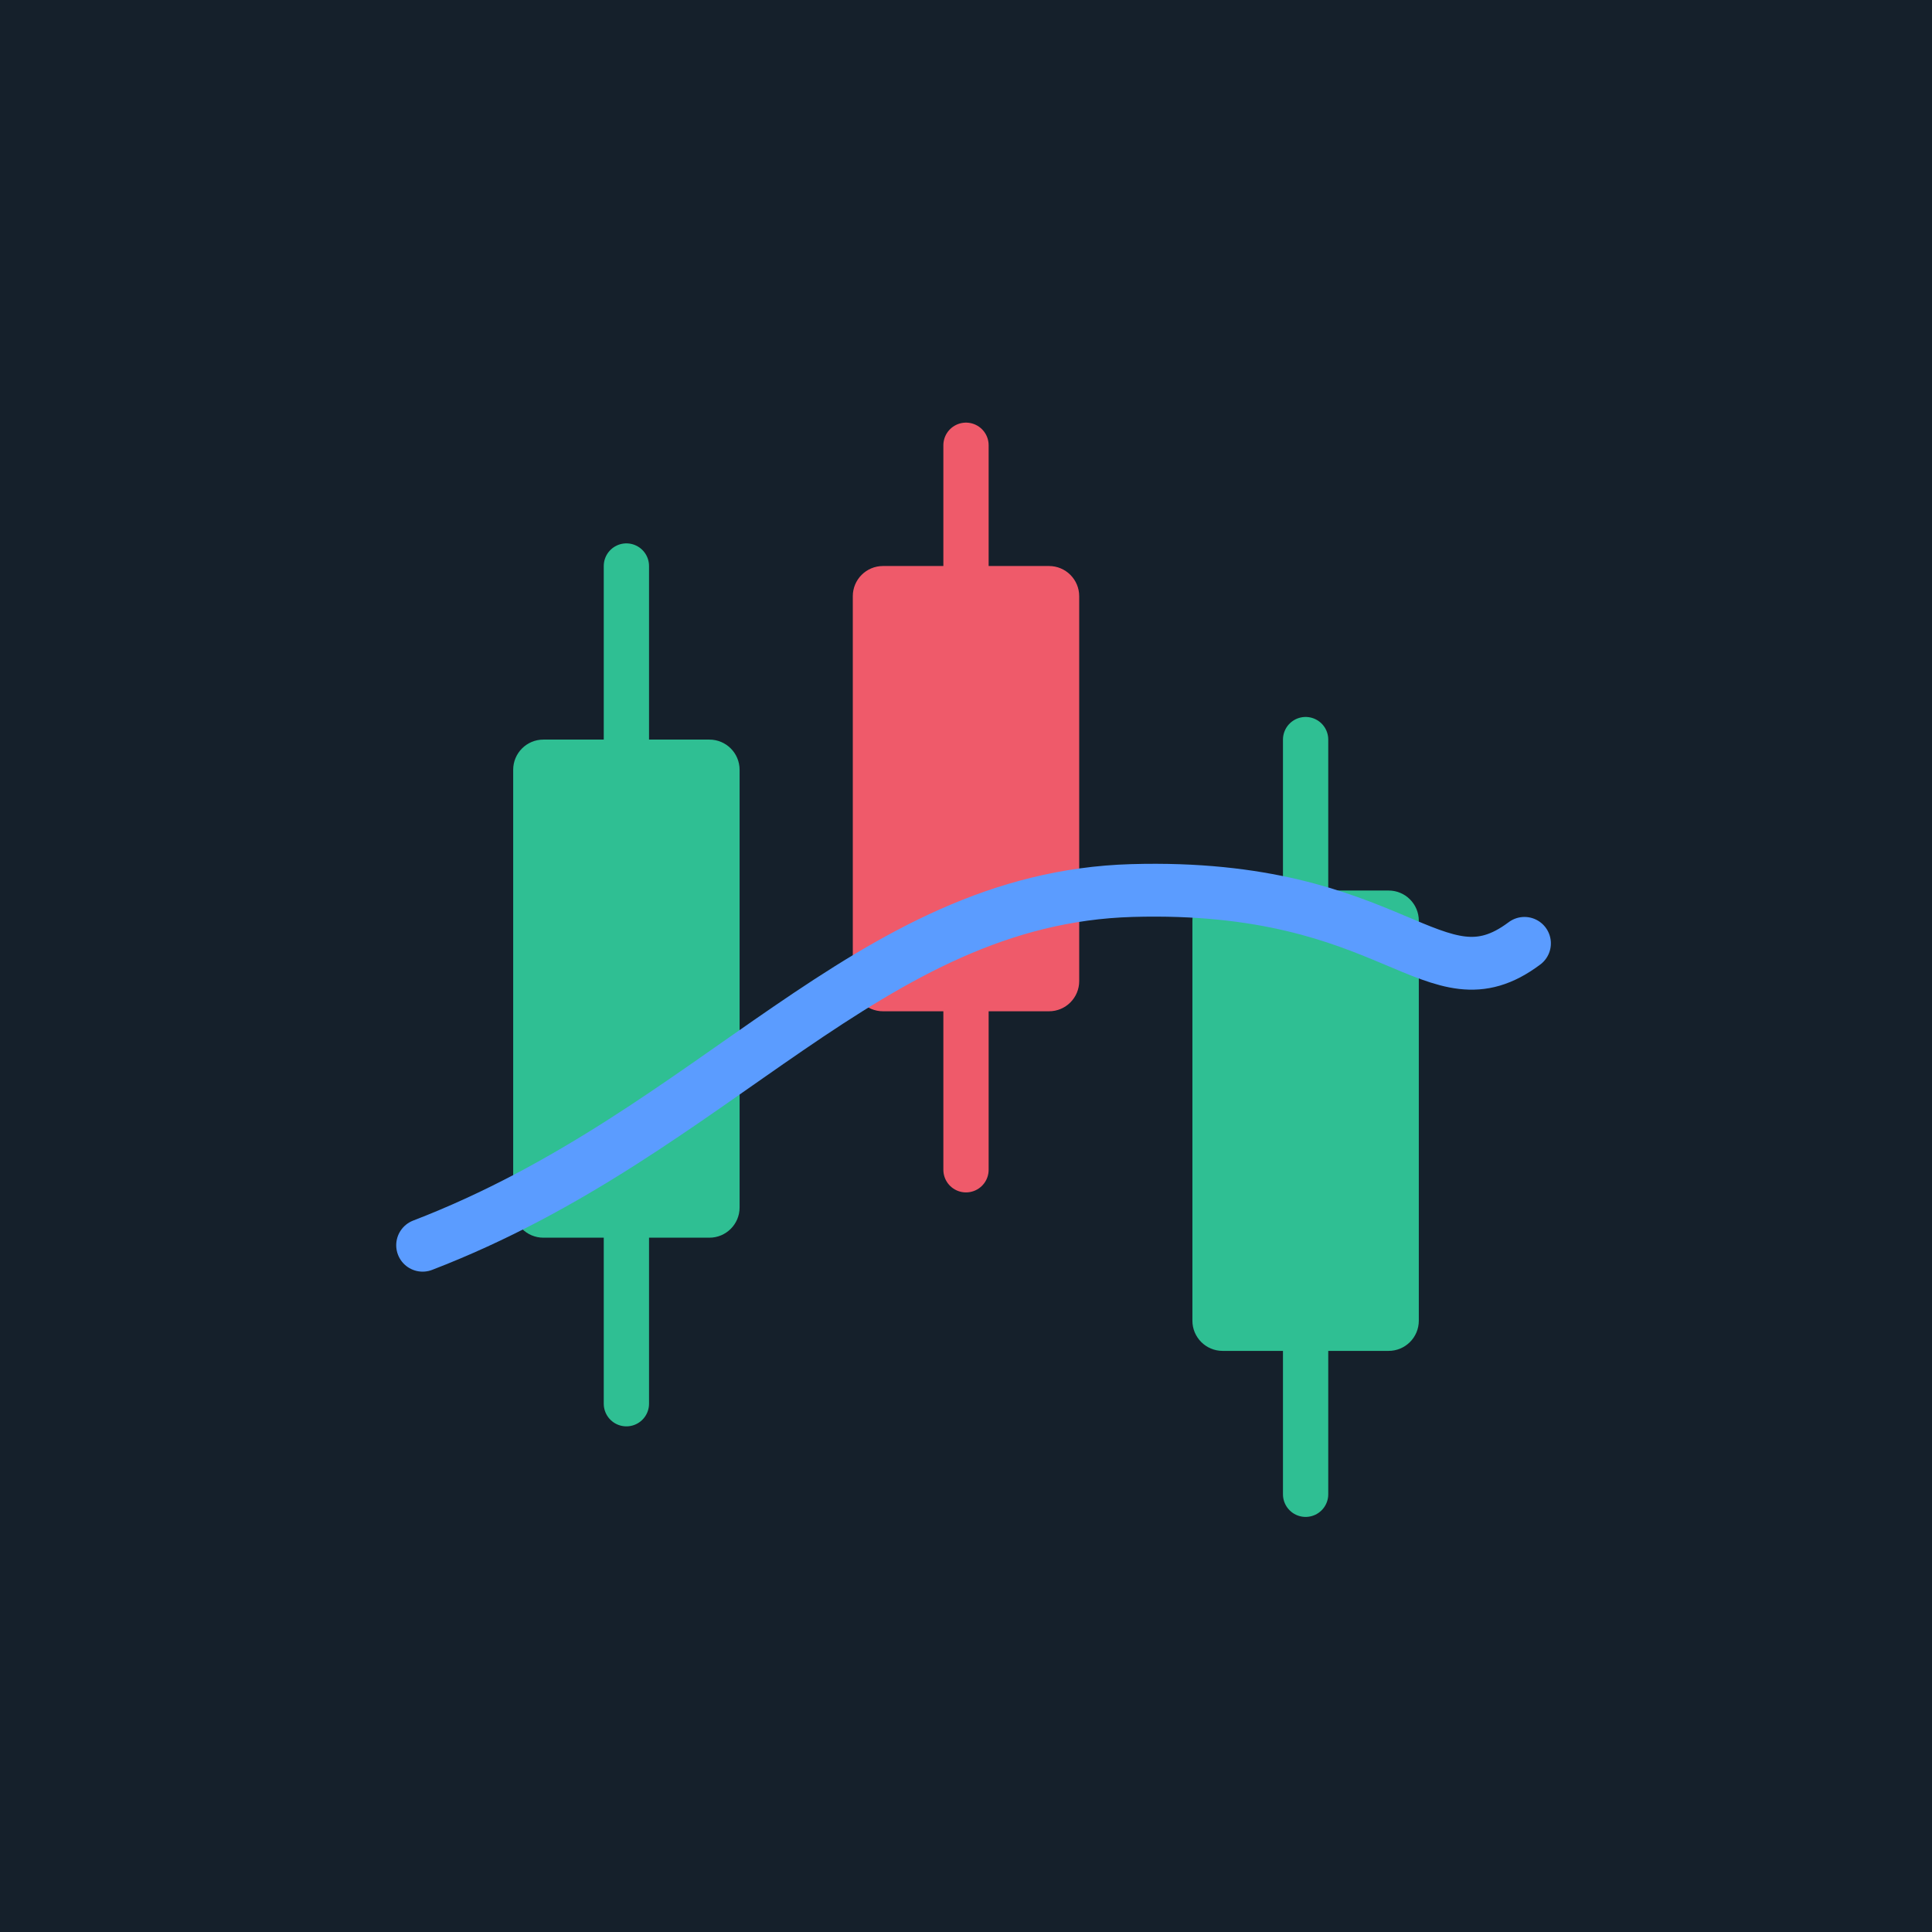
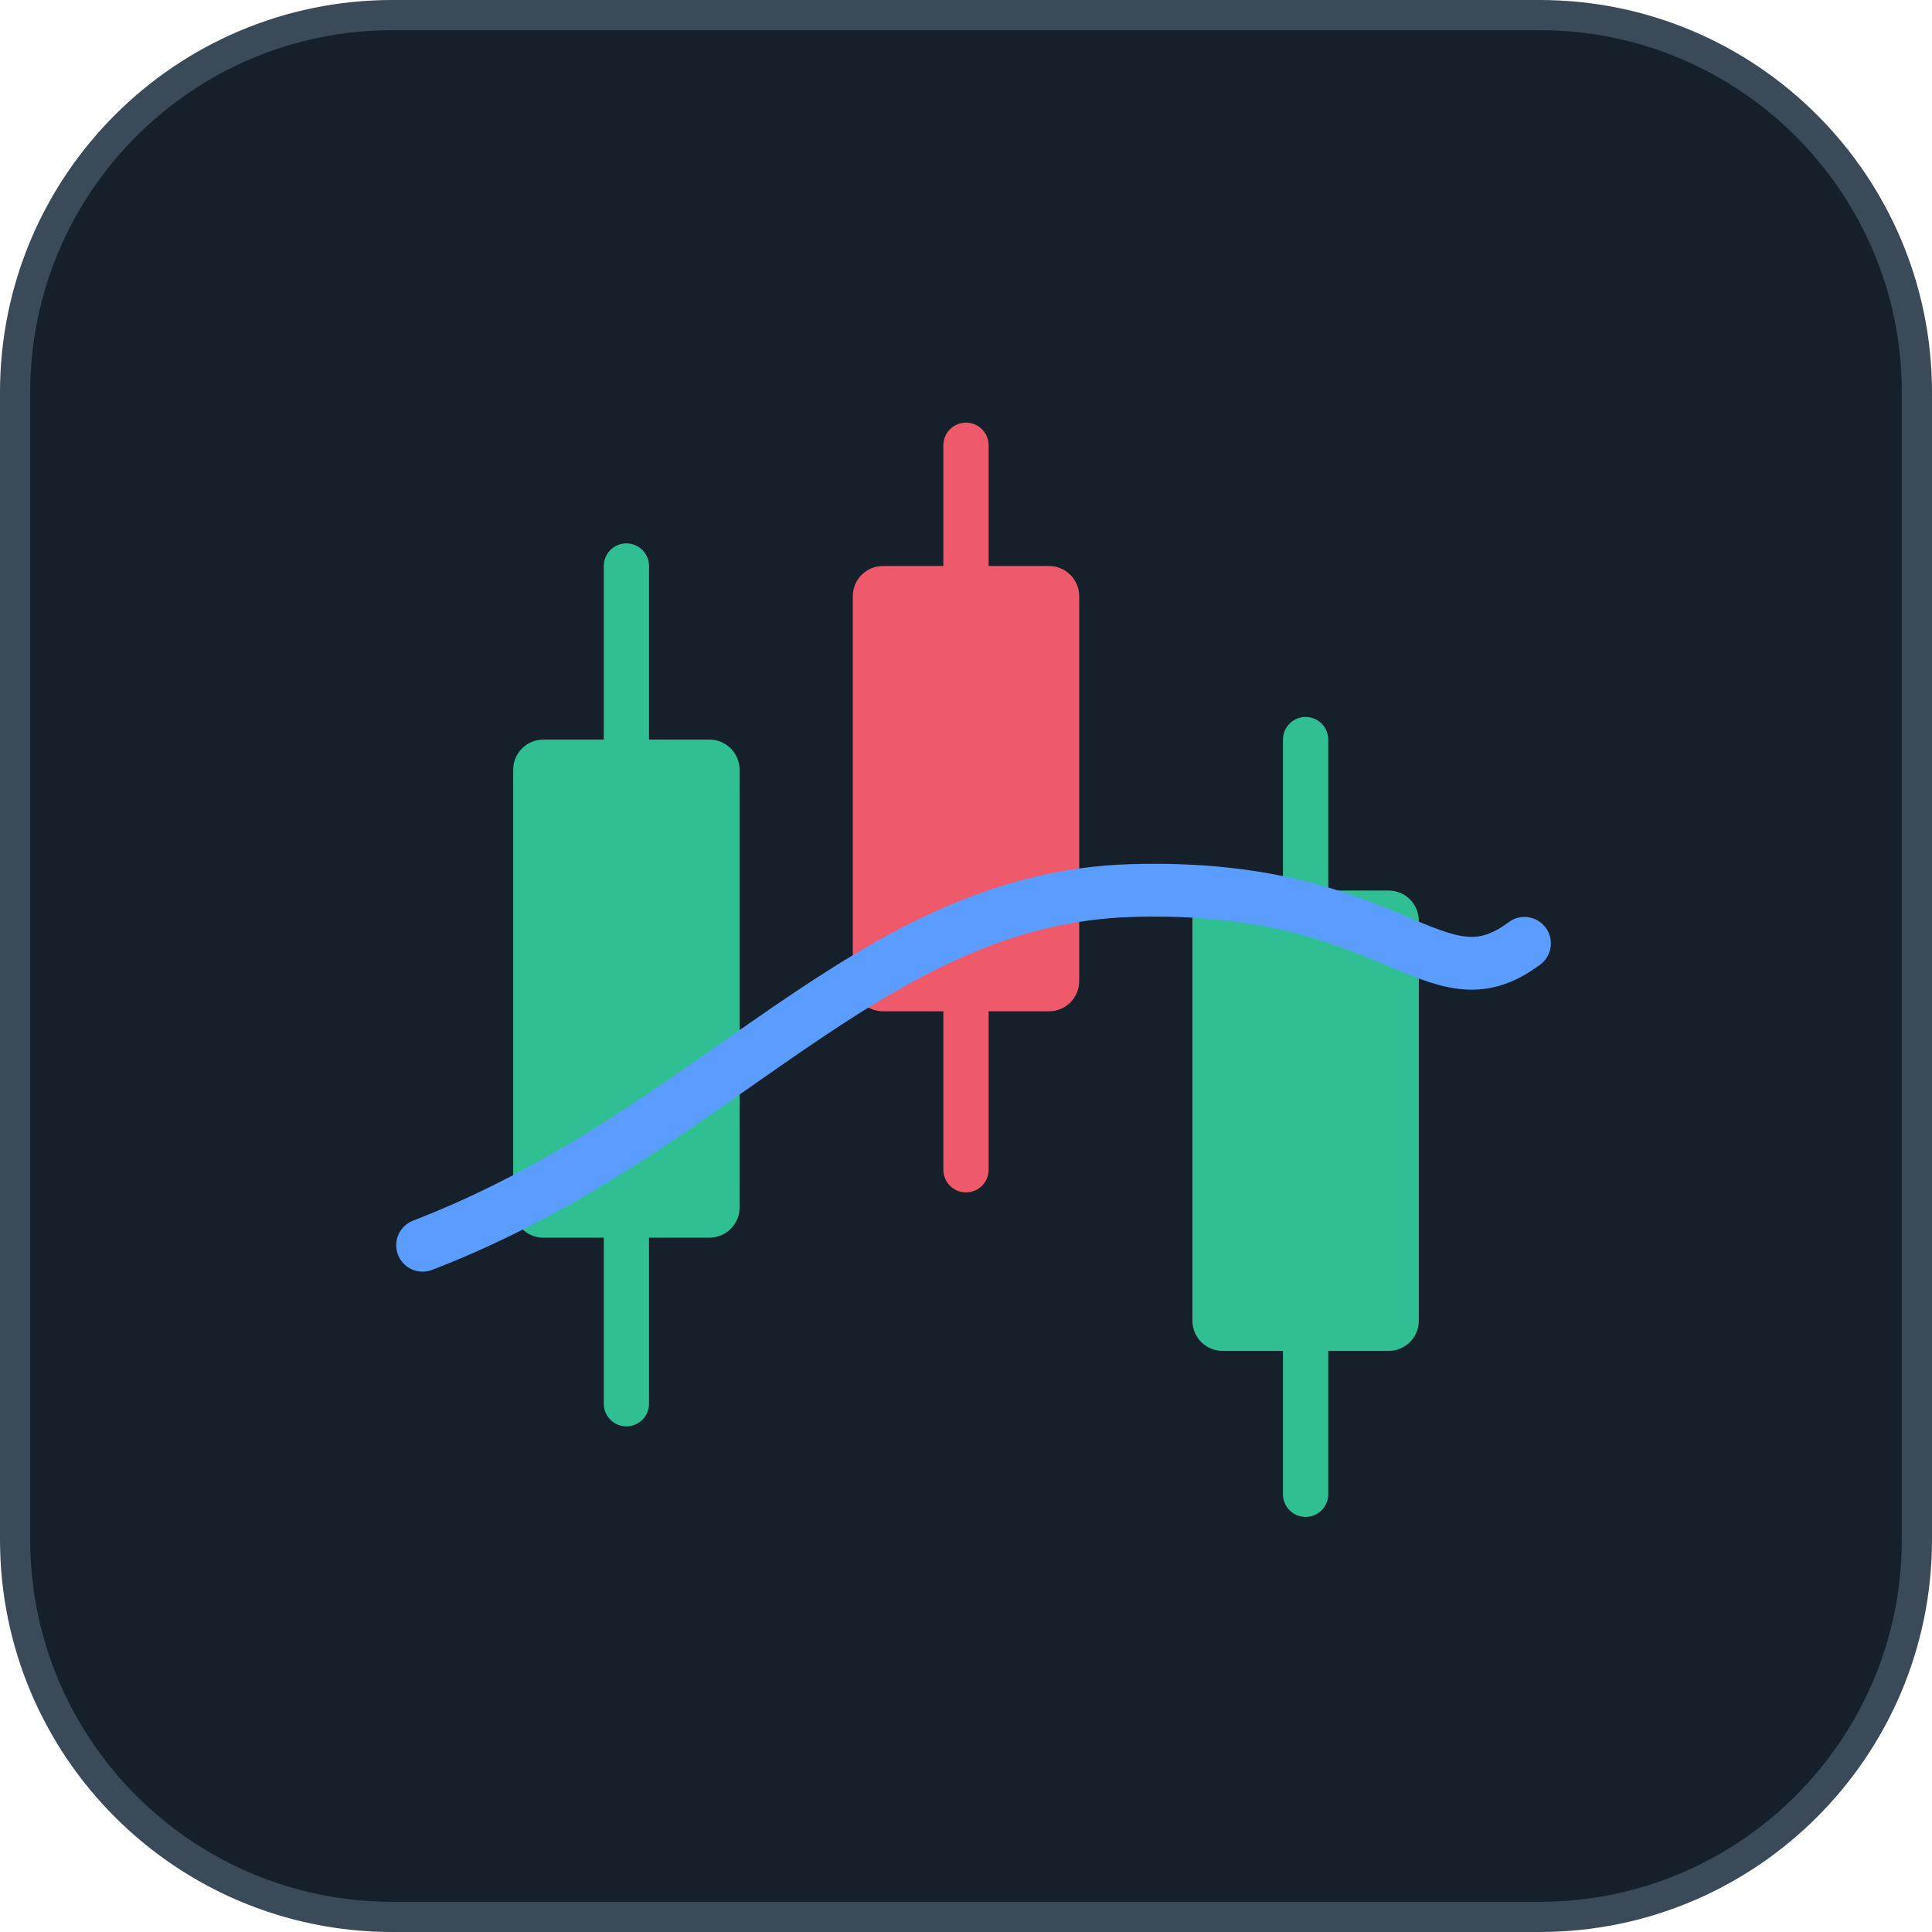
<svg xmlns="http://www.w3.org/2000/svg" viewBox="0 0 512 512">
-   <rect width="512" height="512" fill="#15202b" />
+   <rect x="4" y="4" width="504" height="504" rx="100" fill="#15202b" stroke="#3a4a58" stroke-width="8" />
  <g stroke-linecap="round">
    <line x1="166" y1="150" x2="166" y2="372" stroke="#2fbf93" stroke-width="12" />
    <rect x="136" y="196" width="60" height="132" rx="8" fill="#2fbf93" />
    <line x1="256" y1="118" x2="256" y2="310" stroke="#ef5a6a" stroke-width="12" />
    <rect x="226" y="150" width="60" height="118" rx="8" fill="#ef5a6a" />
    <line x1="346" y1="196" x2="346" y2="396" stroke="#2fbf93" stroke-width="12" />
    <rect x="316" y="236" width="60" height="122" rx="8" fill="#2fbf93" />
  </g>
  <path d="M112 330 C 190 300, 230 238, 300 236 S 380 268, 404 250" fill="none" stroke="#5b9cff" stroke-width="14" stroke-linecap="round" />
</svg>
